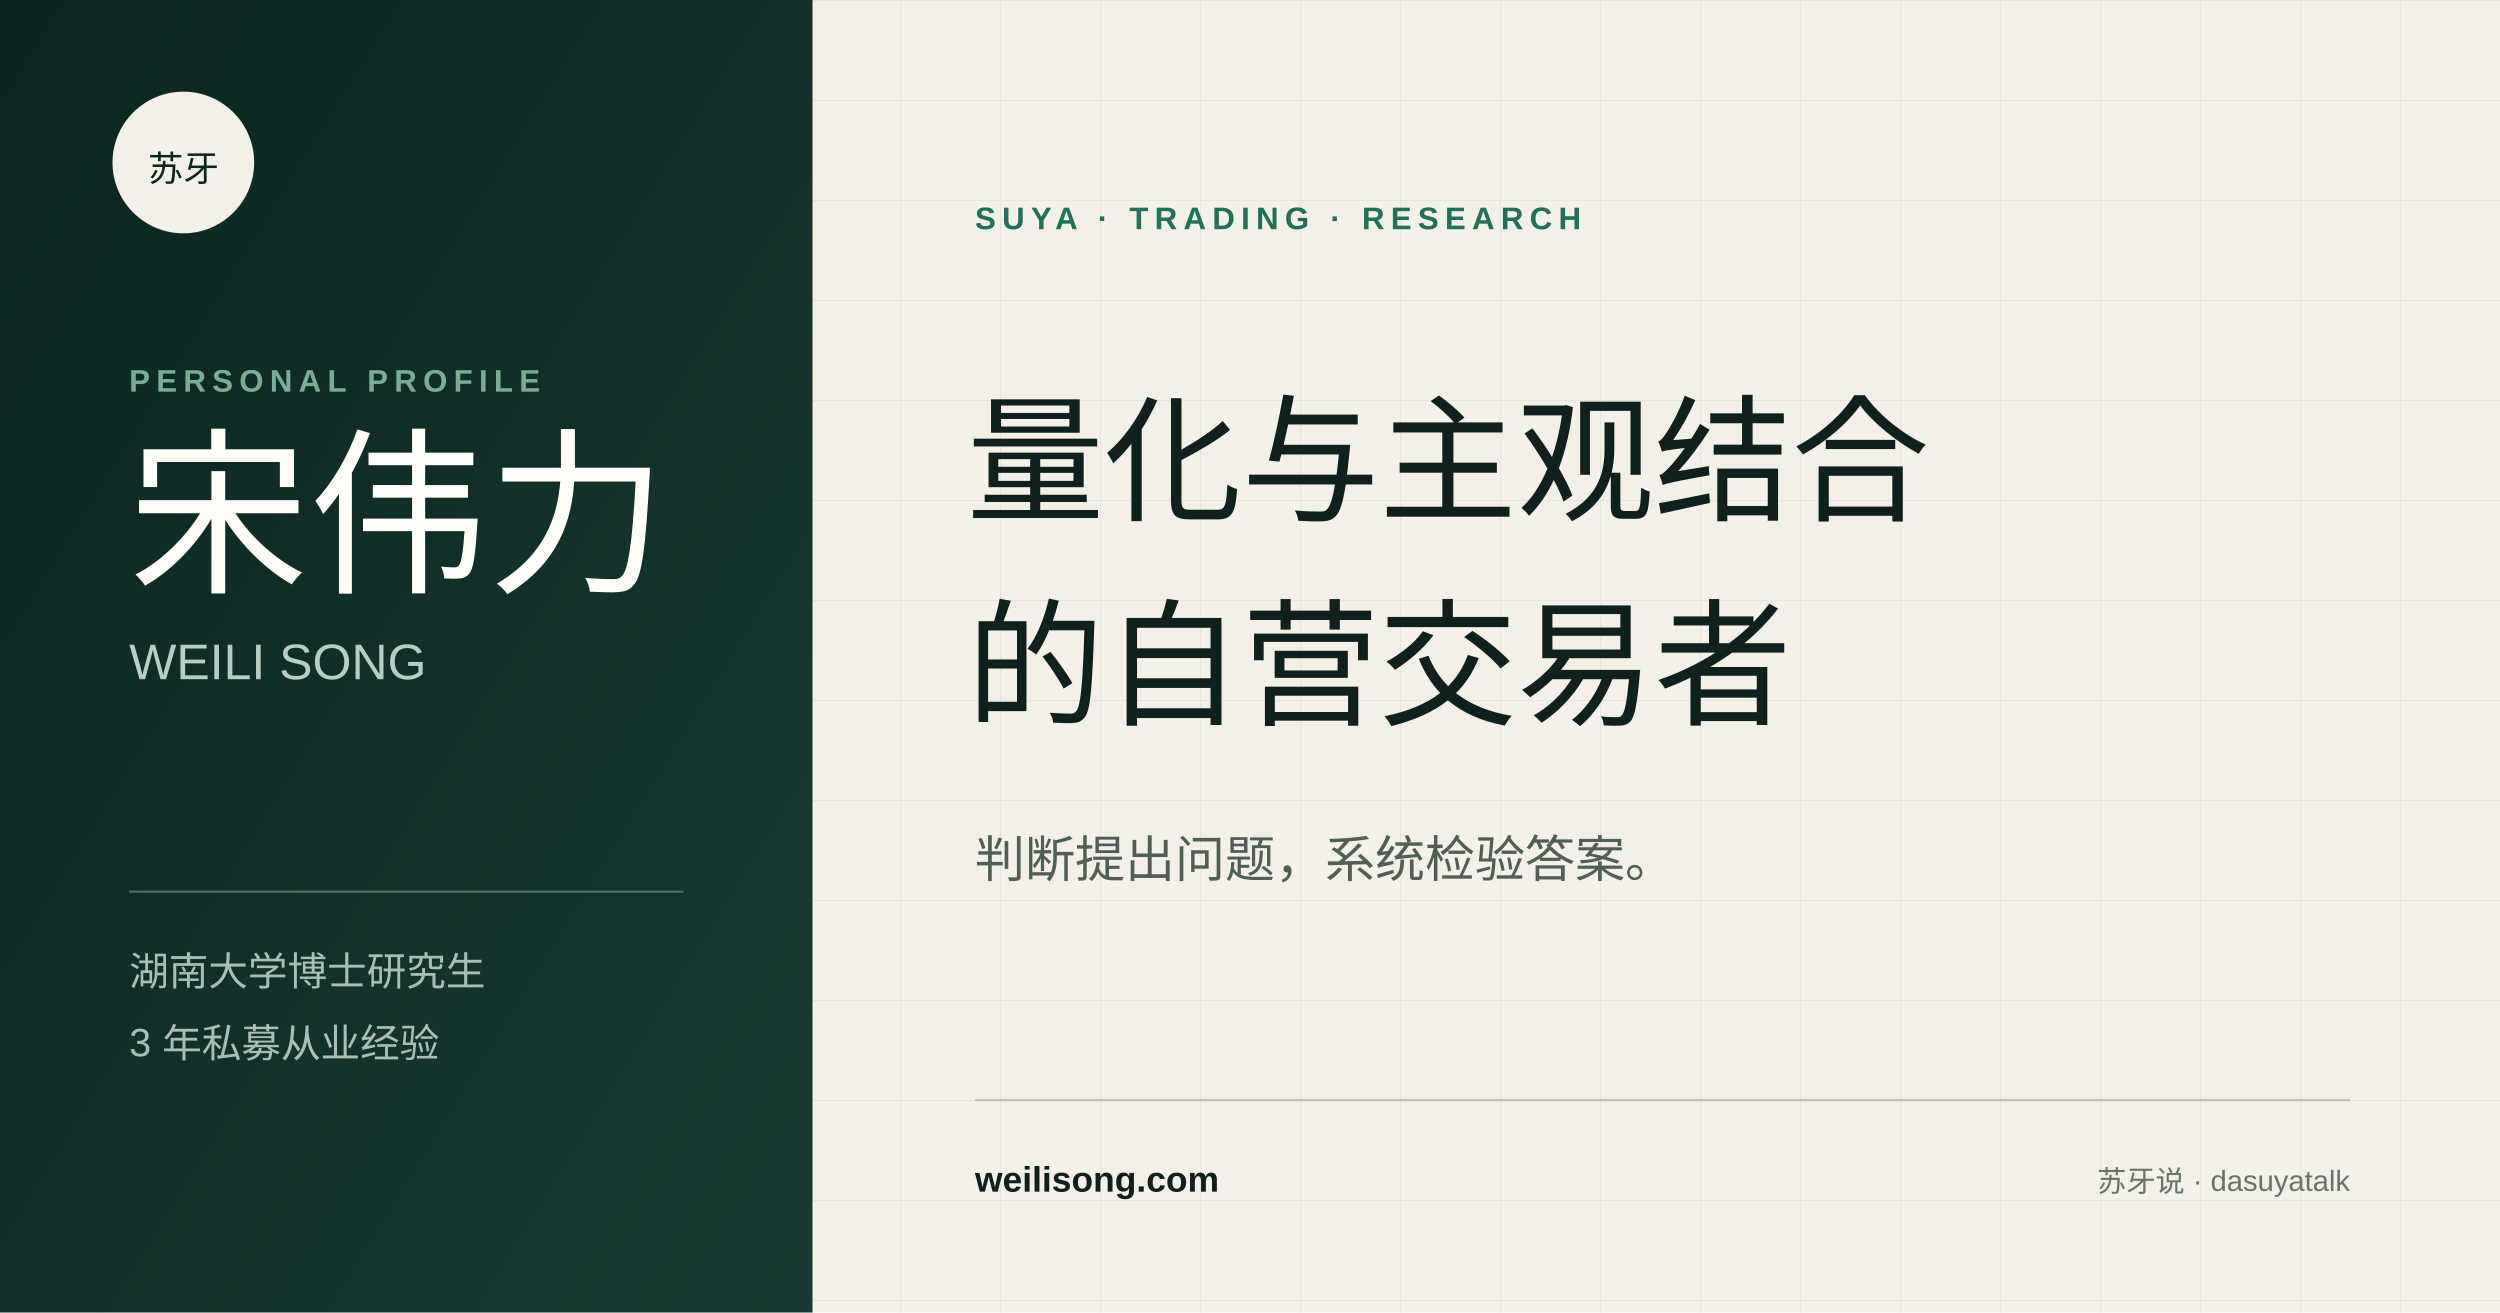
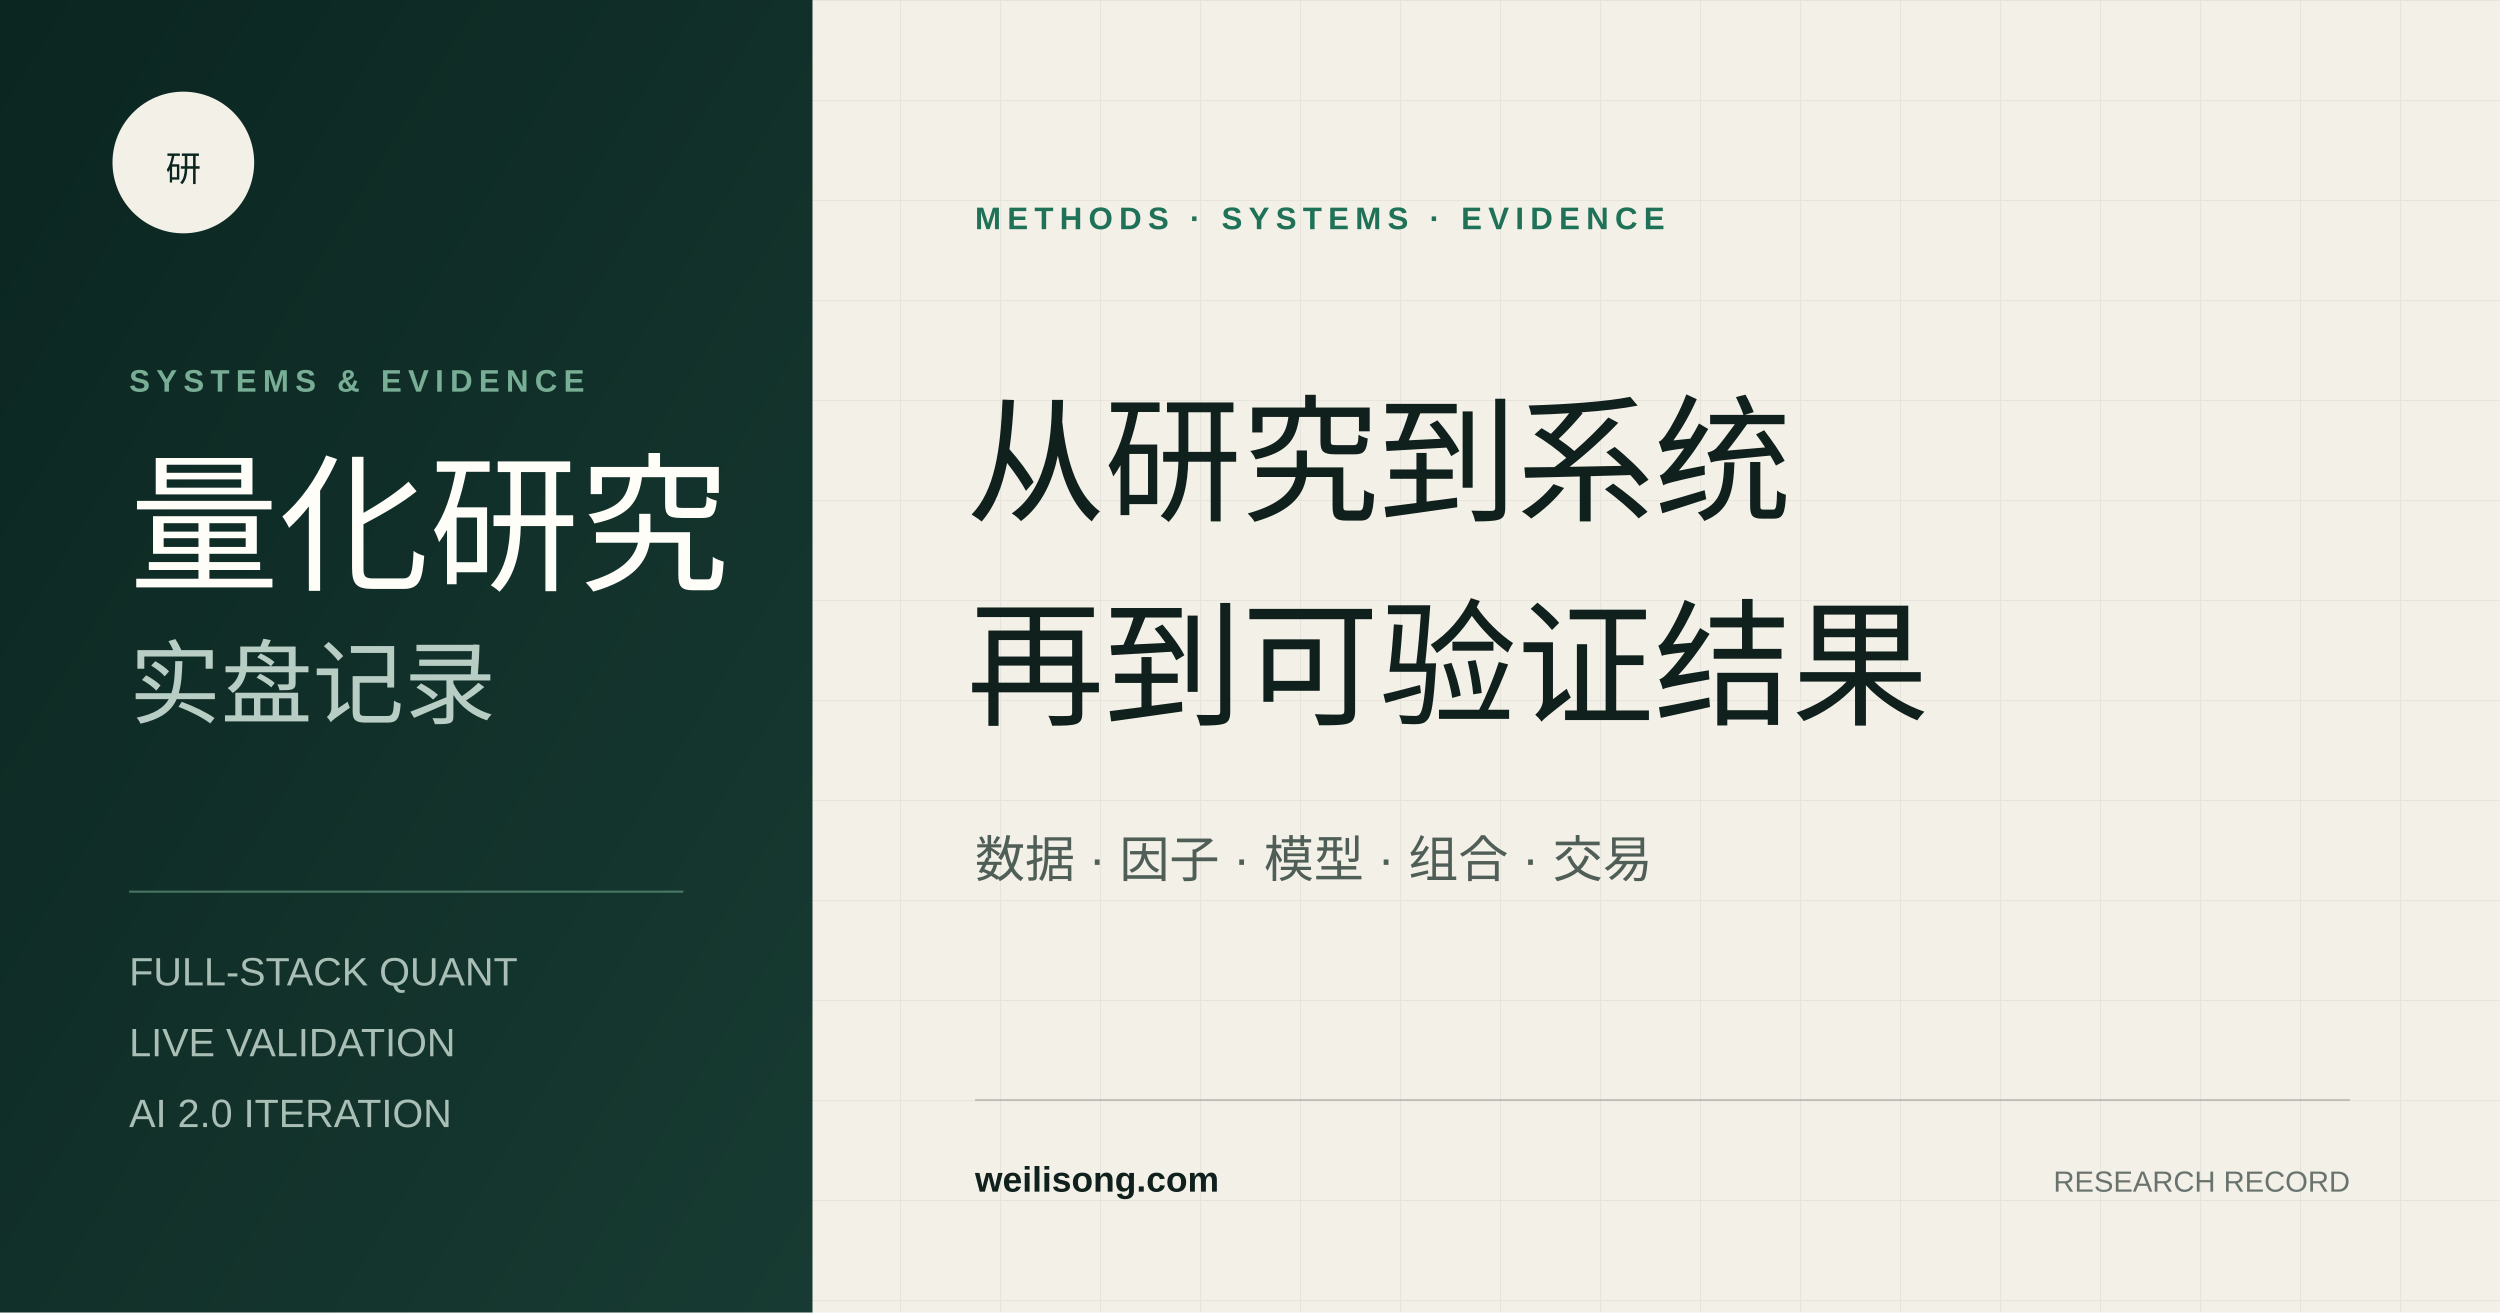
<svg xmlns="http://www.w3.org/2000/svg" width="1200" height="630" viewBox="0 0 1200 630">
  <defs>
    <pattern id="grid" width="48" height="48" patternUnits="userSpaceOnUse">
      <path d="M48 0H0V48" fill="none" stroke="#10201c" stroke-opacity="0.055" stroke-width="1" />
    </pattern>
    <linearGradient id="forest" x1="0" y1="0" x2="1" y2="1">
      <stop offset="0" stop-color="#0b2520" />
      <stop offset="1" stop-color="#173b32" />
    </linearGradient>
  </defs>
  <rect width="1200" height="630" fill="#f3f0e8" />
  <rect width="1200" height="630" fill="url(#grid)" />
  <rect width="390" height="630" fill="url(#forest)" />
  <circle cx="88" cy="78" r="34" fill="#f3f0e8" />
-   <text x="88" y="87" fill="#0b2520" font-family="STSong, Songti SC, serif" font-size="17" text-anchor="middle">苏牙</text>
-   <text x="62" y="188" fill="#78ad96" font-family="Arial, sans-serif" font-size="15" font-weight="600" letter-spacing="3">PERSONAL PROFILE</text>
-   <text x="62" y="278" fill="#fffdf8" font-family="STSong, Songti SC, serif" font-size="86">宋伟力</text>
-   <text x="62" y="326" fill="#b8cec5" font-family="Arial, sans-serif" font-size="24">WEILI SONG</text>
+   <text x="88" y="87" fill="#0b2520" font-family="STSong, Songti SC, serif" font-size="17" text-anchor="middle">研</text>
+   <text x="62" y="188" fill="#78ad96" font-family="Arial, sans-serif" font-size="15" font-weight="600" letter-spacing="3">SYSTEMS &amp; EVIDENCE</text>
+   <text x="62" y="278" fill="#fffdf8" font-family="STSong, Songti SC, serif" font-size="72">量化研究</text>
+   <text x="62" y="344" fill="#b8cec5" font-family="STSong, Songti SC, serif" font-size="44">实盘记录</text>
  <line x1="62" y1="428" x2="328" y2="428" stroke="#6ca38c" stroke-opacity="0.6" />
-   <text x="62" y="473" fill="#a9beb5" font-family="Hiragino Sans GB, Arial, sans-serif" font-size="19">湖南大学博士研究生</text>
-   <text x="62" y="507" fill="#a9beb5" font-family="Hiragino Sans GB, Arial, sans-serif" font-size="19">3 年私募从业经验</text>
-   <text x="468" y="110" fill="#1f7258" font-family="Arial, sans-serif" font-size="15" font-weight="600" letter-spacing="3">SUYA · TRADING · RESEARCH</text>
-   <text x="464" y="245" fill="#10201c" font-family="STSong, Songti SC, serif" font-size="66">量化与主观结合</text>
-   <text x="464" y="343" fill="#10201c" font-family="STSong, Songti SC, serif" font-size="66">的自营交易者</text>
-   <text x="468" y="421" fill="#4f5e56" font-family="Hiragino Sans GB, Arial, sans-serif" font-size="24">判断提出问题，系统检验答案。</text>
+   <text x="62" y="473" fill="#a9beb5" font-family="Arial, sans-serif" font-size="19">FULL-STACK QUANT</text>
+   <text x="62" y="507" fill="#a9beb5" font-family="Arial, sans-serif" font-size="19">LIVE VALIDATION</text>
+   <text x="62" y="541" fill="#a9beb5" font-family="Arial, sans-serif" font-size="19">AI 2.0 ITERATION</text>
+   <text x="468" y="110" fill="#1f7258" font-family="Arial, sans-serif" font-size="15" font-weight="600" letter-spacing="3">METHODS · SYSTEMS · EVIDENCE</text>
+   <text x="464" y="245" fill="#10201c" font-family="STSong, Songti SC, serif" font-size="66">从研究到系统</text>
+   <text x="464" y="343" fill="#10201c" font-family="STSong, Songti SC, serif" font-size="66">再到可验证结果</text>
+   <text x="468" y="421" fill="#4f5e56" font-family="Hiragino Sans GB, Arial, sans-serif" font-size="24">数据 · 因子 · 模型 · 组合 · 交易</text>
  <line x1="468" y1="528" x2="1128" y2="528" stroke="#10201c" stroke-opacity="0.2" />
  <text x="468" y="572" fill="#10201c" font-family="Arial, sans-serif" font-size="17" font-weight="600">weilisong.com</text>
-   <text x="1128" y="572" fill="#68736d" font-family="Hiragino Sans GB, Arial, sans-serif" font-size="14" text-anchor="end">苏牙说 · dasuyatalk</text>
+   <text x="1128" y="572" fill="#68736d" font-family="Arial, sans-serif" font-size="14" text-anchor="end">RESEARCH RECORD</text>
</svg>
